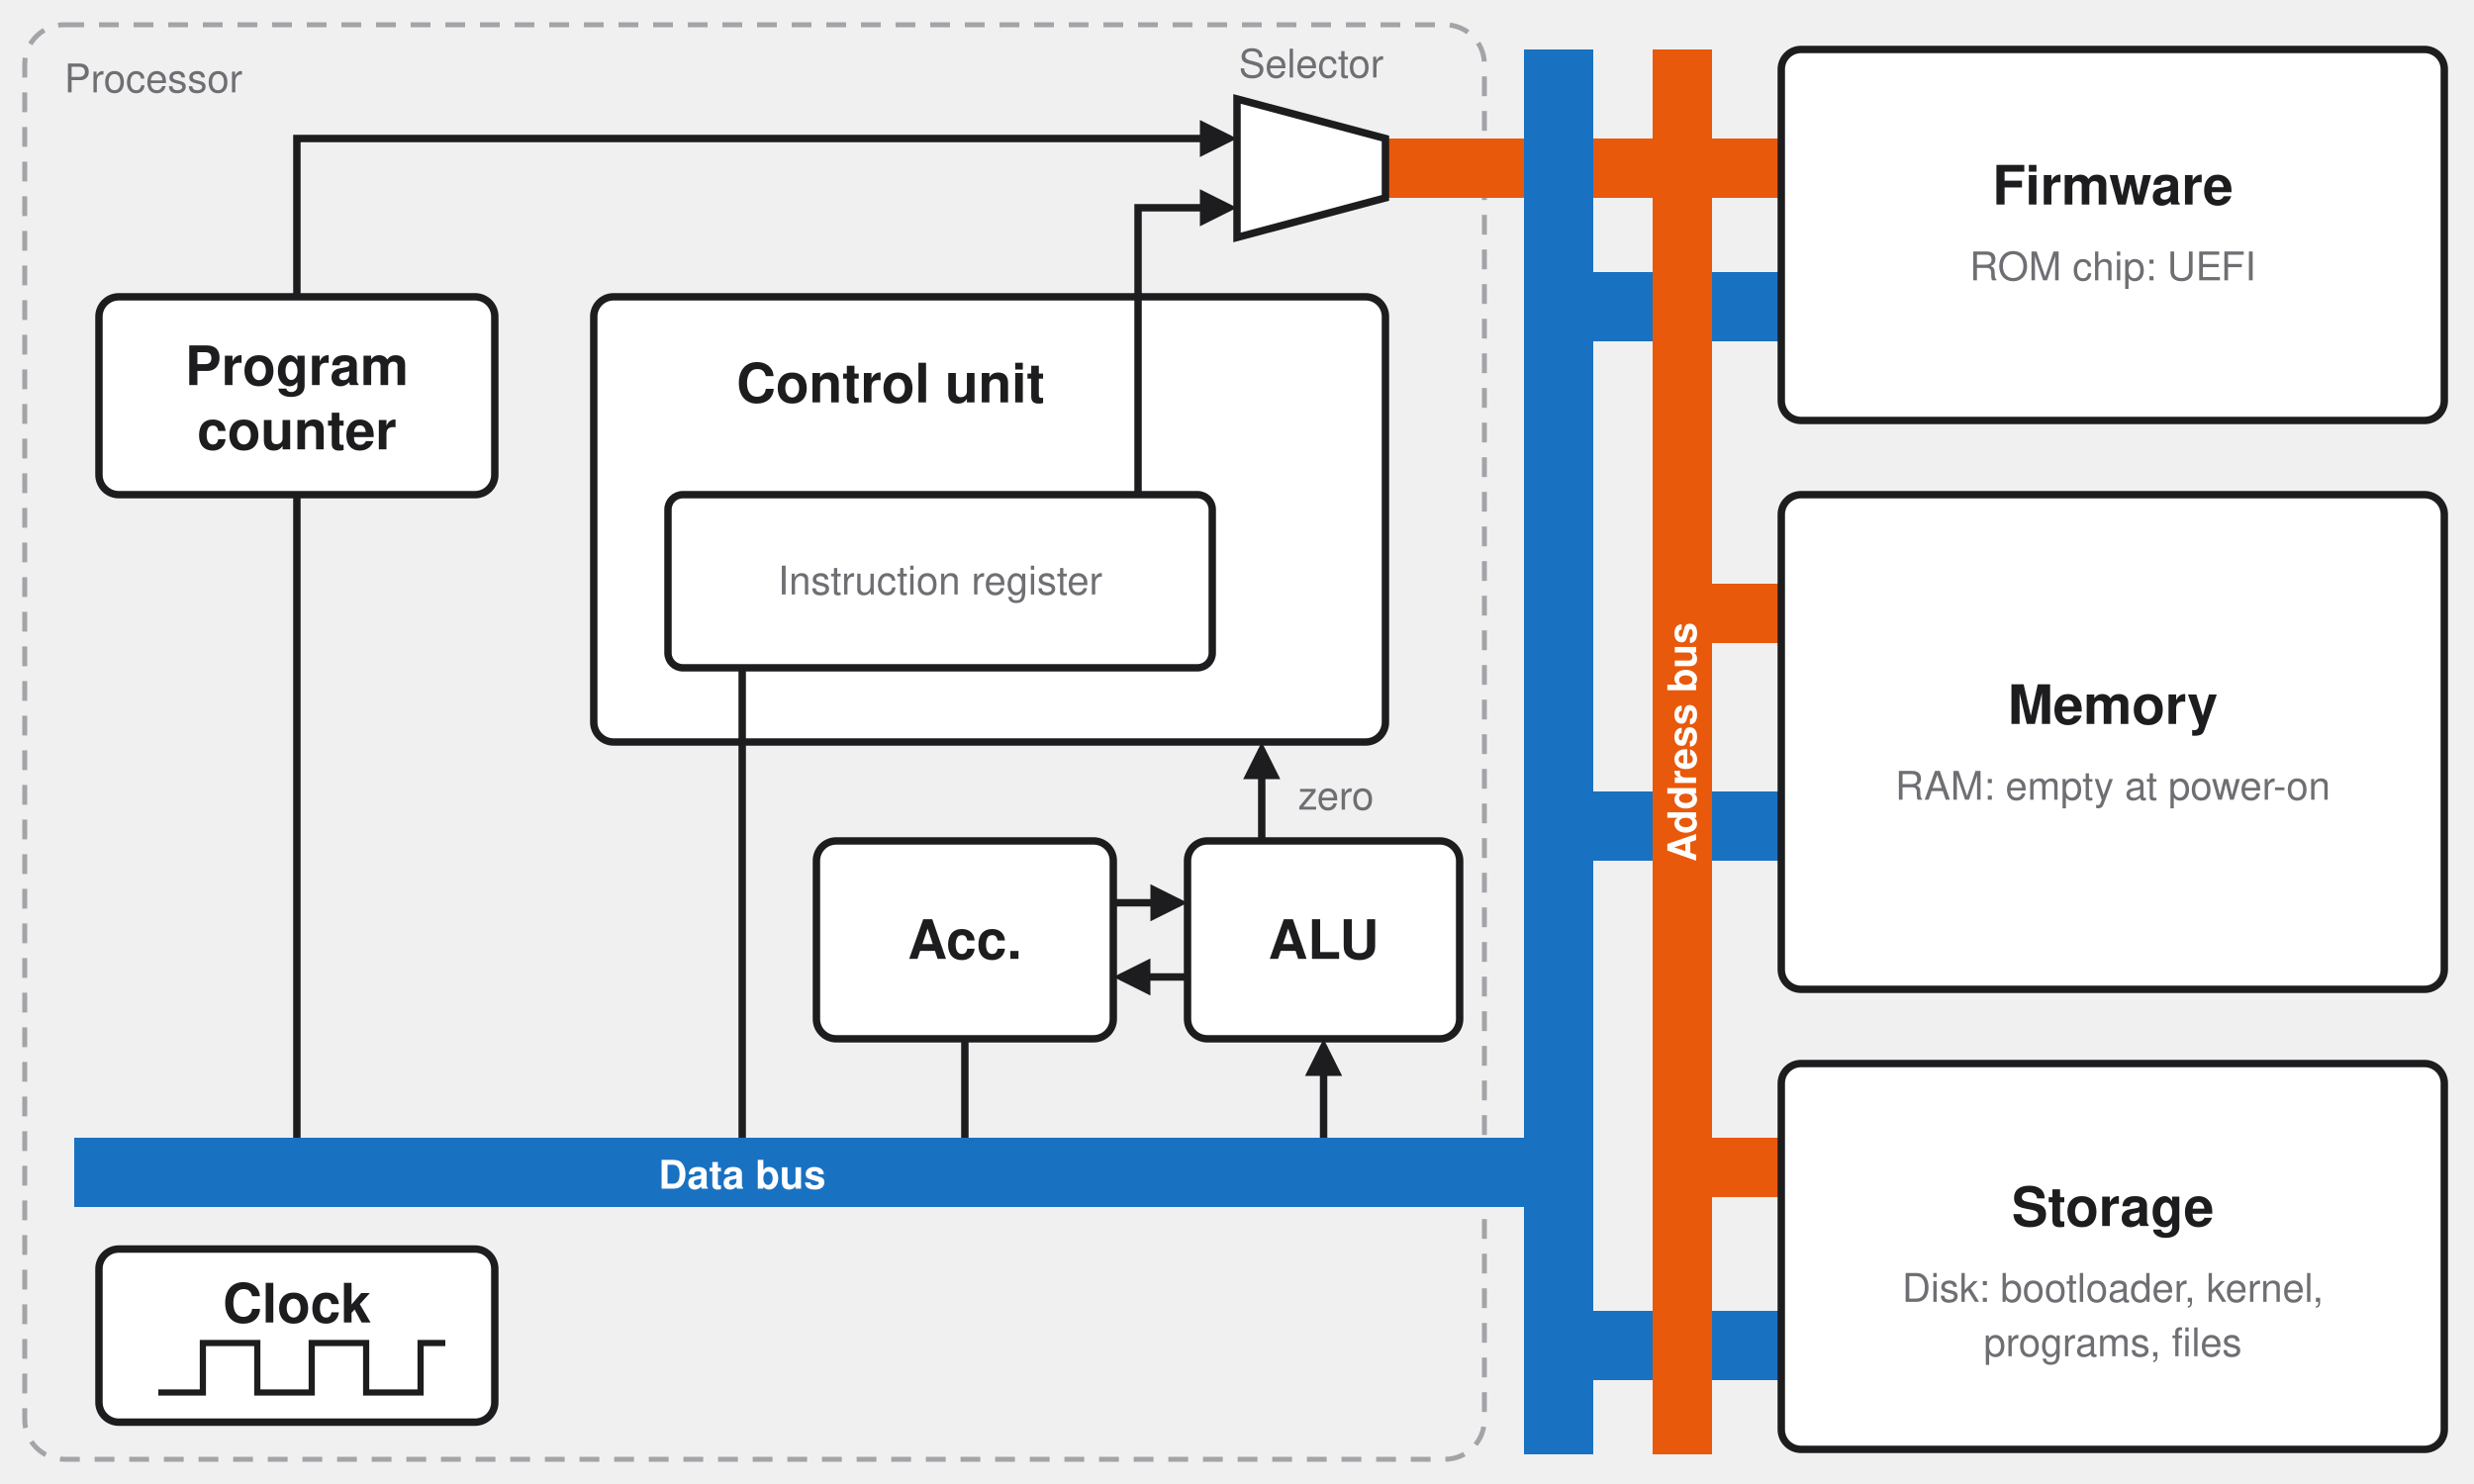
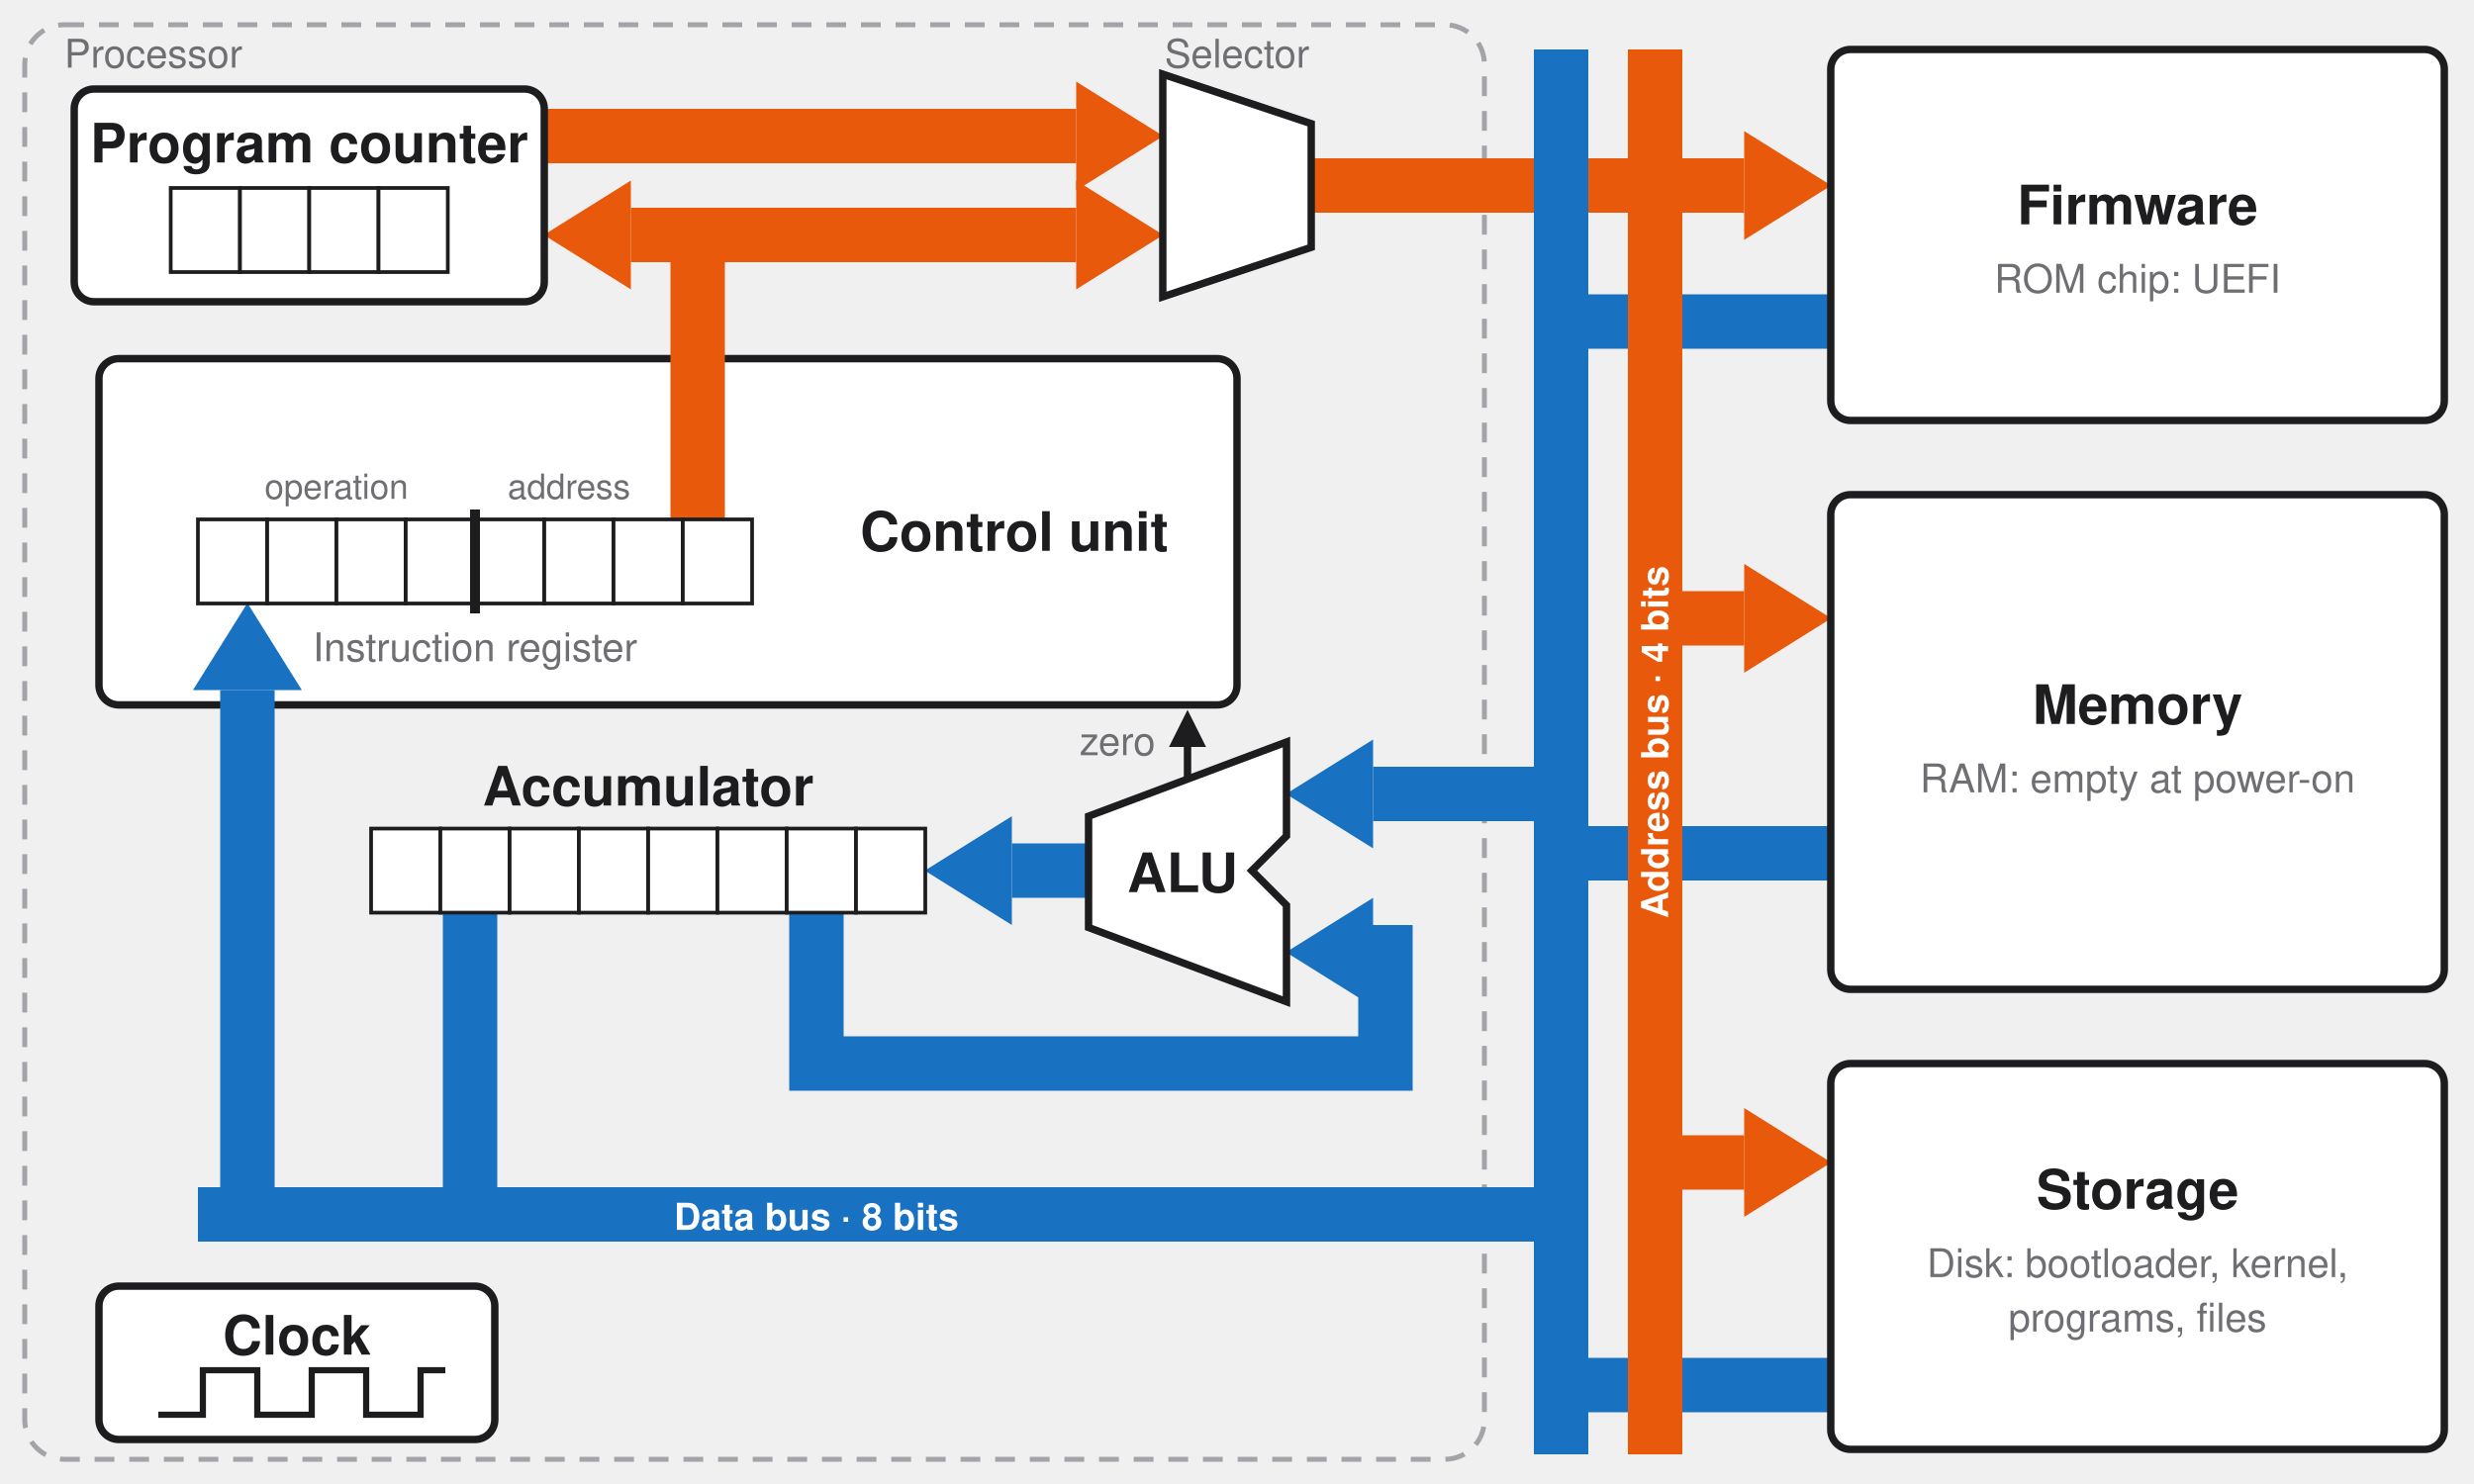
- <svg xmlns="http://www.w3.org/2000/svg" viewBox="0 0 1000 600" role="img" aria-label="The machine at boot: a processor connected to a firmware chip, memory and storage by a data bus and an address bus">
+ <svg xmlns="http://www.w3.org/2000/svg" viewBox="0 0 1000 600" role="img" aria-label="The machine at boot: the same processor connected to a firmware chip, memory and storage by the data bus and the address bus">
  <defs>
-     <marker id="arrow" viewBox="0 0 10 10" refX="8" refY="5" markerWidth="5" markerHeight="5" orient="auto-start-reverse">
+     <marker id="data-arrow" viewBox="0 0 8 10" refX="0" refY="5" markerWidth="1.6" markerHeight="2" orient="auto">
+       <path d="M0 0 L8 5 L0 10 z" fill="#1971c2" />
+     </marker>
+     <marker id="address-arrow" viewBox="0 0 8 10" refX="0" refY="5" markerWidth="1.6" markerHeight="2" orient="auto">
+       <path d="M0 0 L8 5 L0 10 z" fill="#e8590c" />
+     </marker>
+     <marker id="wire-arrow" viewBox="0 0 10 10" refX="8" refY="5" markerWidth="5" markerHeight="5" orient="auto">
      <path d="M0 0 L10 5 L0 10 z" fill="#1d1d1f" />
    </marker>
  </defs>
  <style>
    .frame { fill: none; stroke: #a3a3a8; stroke-width: 2; stroke-dasharray: 8 6; }
    .box { fill: #ffffff; stroke: #1d1d1f; stroke-width: 3; }
    .label { font-family: Helvetica, Arial, sans-serif; font-size: 22px; font-weight: bold; fill: #1d1d1f; text-anchor: middle; dominant-baseline: middle; }
    .small { font-family: Helvetica, Arial, sans-serif; font-size: 16px; fill: #6e6e73; text-anchor: middle; dominant-baseline: middle; }
-     .link { fill: none; stroke: #1d1d1f; stroke-width: 3; }
-     .data { fill: #1971c2; }
-     .address { fill: #e8590c; }
-     .bus-label { font-family: Helvetica, Arial, sans-serif; font-size: 16px; font-weight: bold; fill: #ffffff; text-anchor: middle; dominant-baseline: middle; }
+     .tiny { font-family: Helvetica, Arial, sans-serif; font-size: 14px; fill: #6e6e73; text-anchor: middle; dominant-baseline: middle; }
+     .data-path { fill: none; stroke: #1971c2; stroke-width: 22; stroke-linejoin: miter; }
+     .address-path { fill: none; stroke: #e8590c; stroke-width: 22; stroke-linejoin: miter; }
+     .data-bus { fill: #1971c2; }
+     .address-bus { fill: #e8590c; }
+     .wire { fill: none; stroke: #1d1d1f; stroke-width: 3; }
+     .bus-label { font-family: Helvetica, Arial, sans-serif; font-size: 15px; font-weight: bold; fill: #ffffff; text-anchor: middle; dominant-baseline: middle; }
    .cell { fill: #ffffff; stroke: #a3a3a8; stroke-width: 1.5; }
+     .bit { fill: #ffffff; stroke: #1d1d1f; stroke-width: 1.5; }
    .cell-address { font-family: Menlo, Consolas, monospace; font-size: 16px; fill: #6e6e73; text-anchor: end; dominant-baseline: middle; }
    .value { font-family: Menlo, Consolas, monospace; font-size: 17px; fill: #1d1d1f; text-anchor: middle; dominant-baseline: middle; }
  </style>
  <rect class="frame" x="10" y="10" width="590" height="580" rx="16" />
-   <text class="small" x="62" y="32">Processor</text>
-   <rect id="address-bus-selector" class="address" x="560" y="56" width="110" height="24" />
+   <text class="small" x="62" y="22">Processor</text>
+   <g id="control-unit">
+     <rect class="box" x="40" y="145" width="460" height="140" rx="8" />
+     <text class="label" x="410" y="215">Control unit</text>
+   </g>
+   <g id="paths">
+     <path id="path-pc-selector" class="address-path" d="M216 55 H435" marker-end="url(#address-arrow)" />
+     <path id="path-ir-selector" class="address-path" d="M282 214 V95 H435" marker-end="url(#address-arrow)" />
+     <path id="path-ir-pc" class="address-path" d="M293 95 H255" marker-end="url(#address-arrow)" />
+     <path id="path-bus-ir" class="data-path" d="M100 484 V279" marker-end="url(#data-arrow)" />
+     <path id="path-acc-bus" class="data-path" d="M190 365 V484" />
+     <path id="path-alu-acc" class="data-path" d="M444 352 H409" marker-end="url(#data-arrow)" />
+     <path id="path-bus-alu" class="data-path" d="M631 321 H555" marker-end="url(#data-arrow)" />
+     <path id="path-acc-alu" class="data-path" d="M330 365 V430 H560 V385 H555" marker-end="url(#data-arrow)" />
+   </g>
+   <path id="path-selector-address-bus" class="address-path" d="M526 75 H669" />
+   <path id="path-data-bus-firmware" class="data-path" d="M631 130 H742" />
+   <path id="path-data-bus-memory" class="data-path" d="M631 345 H742" />
+   <path id="path-data-bus-storage" class="data-path" d="M631 560 H742" />
  <g id="data-bus">
-     <rect class="data" x="616" y="20" width="28" height="568" />
-     <rect class="data" x="30" y="460" width="614" height="28" />
-     <text class="bus-label" x="300" y="475">Data bus</text>
+     <rect class="data-bus" x="620" y="20" width="22" height="568" />
+     <rect class="data-bus" x="80" y="480" width="562" height="22" />
+     <text class="bus-label" x="330" y="492">Data bus · 8 bits</text>
  </g>
-   <rect id="data-bus-firmware" class="data" x="644" y="110" width="76" height="28" />
-   <rect id="data-bus-memory" class="data" x="644" y="320" width="76" height="28" />
-   <rect id="data-bus-storage" class="data" x="644" y="530" width="76" height="28" />
  <g id="address-bus">
-     <rect class="address" x="668" y="20" width="24" height="568" />
-     <text class="bus-label" x="680" y="300" transform="rotate(-90 680 300)">Address bus</text>
+     <rect class="address-bus" x="658" y="20" width="22" height="568" />
  </g>
-   <rect id="address-bus-firmware" class="address" x="692" y="56" width="28" height="24" />
-   <rect id="address-bus-memory" class="address" x="692" y="236" width="28" height="24" />
-   <rect id="address-bus-storage" class="address" x="692" y="460" width="28" height="24" />
+   <path id="path-address-bus-firmware" class="address-path" d="M669 75 H705" marker-end="url(#address-arrow)" />
+   <path id="path-address-bus-memory" class="address-path" d="M669 250 H705" marker-end="url(#address-arrow)" />
+   <path id="path-address-bus-storage" class="address-path" d="M669 470 H705" marker-end="url(#address-arrow)" />
+   <text class="bus-label" x="669" y="300" transform="rotate(-90 669 300)">Address bus · 4 bits</text>
  <g id="selector">
-     <polygon class="box" points="500,40 560,56 560,80 500,96" />
-     <text class="small" x="530" y="26">Selector</text>
+     <polygon class="box" points="470,30 530,50 530,100 470,120" />
+     <text class="small" x="500" y="22">Selector</text>
  </g>
  <g id="program-counter">
-     <rect class="box" x="40" y="120" width="160" height="80" rx="8" />
-     <text class="label" x="120" y="148">Program</text>
-     <text class="label" x="120" y="174">counter</text>
-   </g>
-   <g id="control-unit">
-     <rect class="box" x="240" y="120" width="320" height="180" rx="8" />
-     <text class="label" x="360" y="155">Control unit</text>
+     <rect class="box" x="30" y="36" width="190" height="86" rx="8" />
+     <text class="label" x="125" y="58">Program counter</text>
+     <rect class="bit" x="69" y="76" width="28" height="34" />
+     <rect class="bit" x="97" y="76" width="28" height="34" />
+     <rect class="bit" x="125" y="76" width="28" height="34" />
+     <rect class="bit" x="153" y="76" width="28" height="34" />
  </g>
  <g id="instruction-register">
-     <rect class="box" x="270" y="200" width="220" height="70" rx="6" />
-     <text class="small" x="380" y="235">Instruction register</text>
+     <rect class="bit" x="80" y="210" width="28" height="34" />
+     <rect class="bit" x="108" y="210" width="28" height="34" />
+     <rect class="bit" x="136" y="210" width="28" height="34" />
+     <rect class="bit" x="164" y="210" width="28" height="34" />
+     <rect class="bit" x="192" y="210" width="28" height="34" />
+     <rect class="bit" x="220" y="210" width="28" height="34" />
+     <rect class="bit" x="248" y="210" width="28" height="34" />
+     <rect class="bit" x="276" y="210" width="28" height="34" />
+     <line x1="192" y1="206" x2="192" y2="248" stroke="#1d1d1f" stroke-width="4" />
  </g>
+   <text class="tiny" x="136" y="197">operation</text>
+   <text class="tiny" x="230" y="197">address</text>
+   <text class="small" x="192" y="262">Instruction register</text>
  <g id="accumulator">
-     <rect class="box" x="330" y="340" width="120" height="80" rx="8" />
-     <text class="label" x="390" y="380">Acc.</text>
+     <rect class="bit" x="150" y="335" width="28" height="34" />
+     <rect class="bit" x="178" y="335" width="28" height="34" />
+     <rect class="bit" x="206" y="335" width="28" height="34" />
+     <rect class="bit" x="234" y="335" width="28" height="34" />
+     <rect class="bit" x="262" y="335" width="28" height="34" />
+     <rect class="bit" x="290" y="335" width="28" height="34" />
+     <rect class="bit" x="318" y="335" width="28" height="34" />
+     <rect class="bit" x="346" y="335" width="28" height="34" />
  </g>
+   <text class="label" x="262" y="318">Accumulator</text>
  <g id="alu">
-     <rect class="box" x="480" y="340" width="110" height="80" rx="8" />
-     <text class="label" x="535" y="380">ALU</text>
+     <polygon class="box" points="520,300 520,338 506,352 520,366 520,405 440,375 440,330" />
+     <text class="label" x="478" y="353">ALU</text>
  </g>
+   <path id="wire-zero" class="wire" d="M480 314 V290" marker-end="url(#wire-arrow)" />
+   <text class="small" x="467" y="300" style="text-anchor: end">zero</text>
  <g id="clock">
-     <rect class="box" x="40" y="505" width="160" height="70" rx="8" />
-     <text class="label" x="120" y="527">Clock</text>
-     <path d="M64 563 H82 V543 H104 V563 H126 V543 H148 V563 H170 V543 H180" fill="none" stroke="#1d1d1f" stroke-width="2.5" />
+     <rect class="box" x="40" y="520" width="160" height="62" rx="8" />
+     <text class="label" x="120" y="540">Clock</text>
+     <path d="M64 572 H82 V554 H104 V572 H126 V554 H148 V572 H170 V554 H180" fill="none" stroke="#1d1d1f" stroke-width="2.5" />
  </g>
-   <path id="link-pc-selector" class="link" d="M120 120 V56 H497" marker-end="url(#arrow)" />
-   <path id="link-ir-selector" class="link" d="M460 200 V84 H497" marker-end="url(#arrow)" />
-   <path id="link-pc-bus" class="link" d="M120 200 V460" />
-   <path id="link-ir-bus" class="link" d="M300 270 V460" />
-   <path id="link-acc-bus" class="link" d="M390 420 V460" />
-   <path id="link-bus-alu" class="link" d="M535 460 V423" marker-end="url(#arrow)" />
-   <path id="link-acc-alu" class="link" d="M450 365 H477" marker-end="url(#arrow)" />
-   <path id="link-alu-acc" class="link" d="M480 395 H453" marker-end="url(#arrow)" />
-   <path id="link-alu-zero" class="link" d="M510 340 V303" marker-end="url(#arrow)" />
-   <text class="small" x="540" y="322">zero</text>
  <g id="firmware">
-     <rect class="box" x="720" y="20" width="268" height="150" rx="8" />
-     <text class="label" x="854" y="75">Firmware</text>
-     <text class="small" x="854" y="108">ROM chip: UEFI</text>
+     <rect class="box" x="740" y="20" width="248" height="150" rx="8" />
+     <text class="label" x="864" y="83">Firmware</text>
+     <text class="small" x="864" y="113">ROM chip: UEFI</text>
  </g>
  <g id="memory">
-     <rect class="box" x="720" y="200" width="268" height="200" rx="8" />
-     <text class="label" x="854" y="285">Memory</text>
-     <text class="small" x="854" y="318">RAM: empty at power-on</text>
+     <rect class="box" x="740" y="200" width="248" height="200" rx="8" />
+     <text class="label" x="864" y="285">Memory</text>
+     <text class="small" x="864" y="315">RAM: empty at power-on</text>
  </g>
  <g id="storage">
-     <rect class="box" x="720" y="430" width="268" height="156" rx="8" />
-     <text class="label" x="854" y="488">Storage</text>
-     <text class="small" x="854" y="521">Disk: bootloader, kernel,</text>
-     <text class="small" x="854" y="543">programs, files</text>
+     <rect class="box" x="740" y="430" width="248" height="156" rx="8" />
+     <text class="label" x="864" y="481">Storage</text>
+     <text class="small" x="864" y="511">Disk: bootloader, kernel,</text>
+     <text class="small" x="864" y="533">programs, files</text>
  </g>
</svg>
